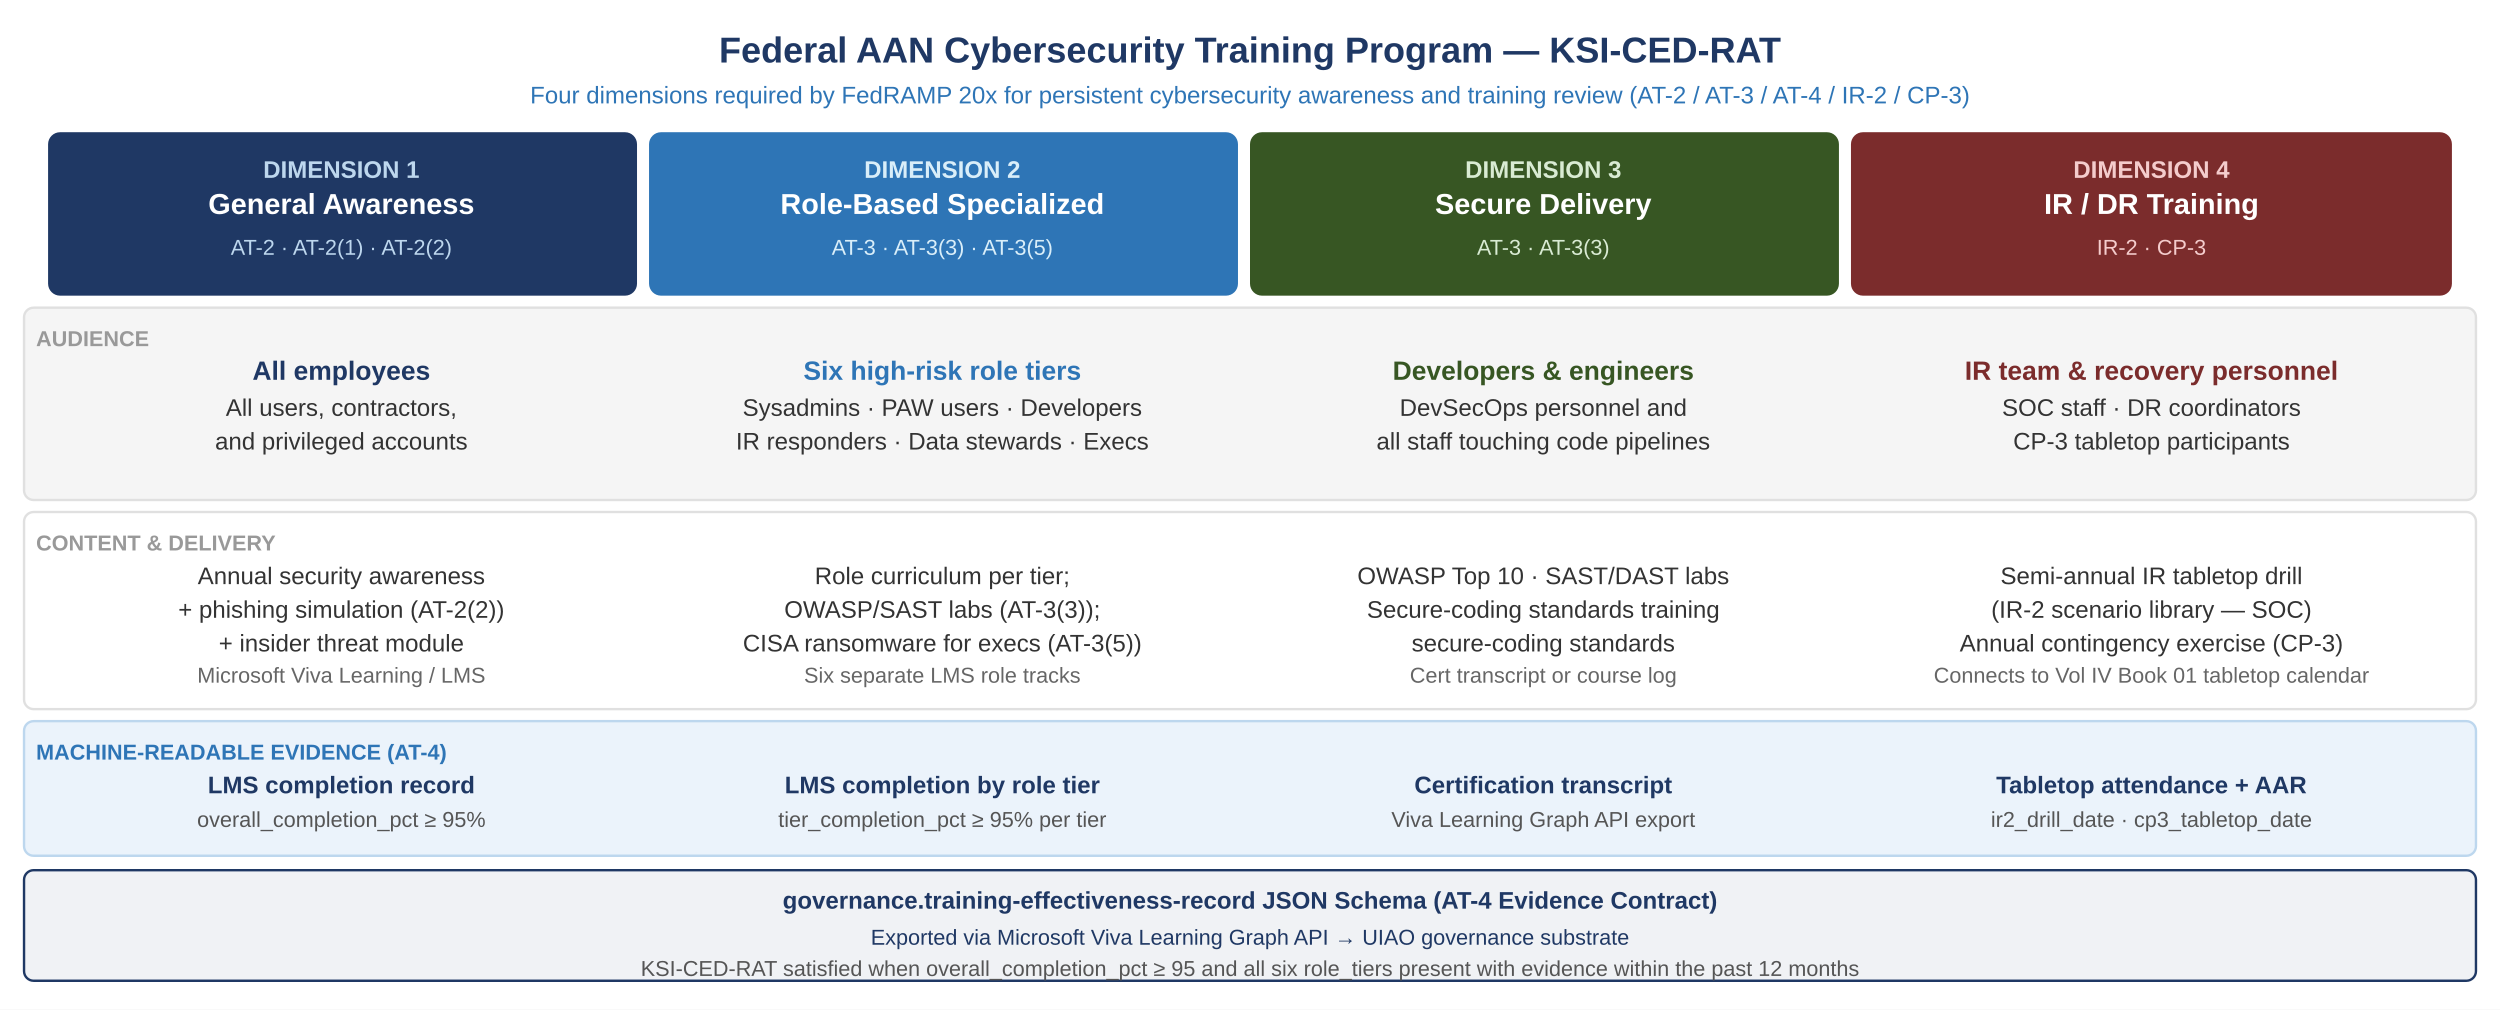
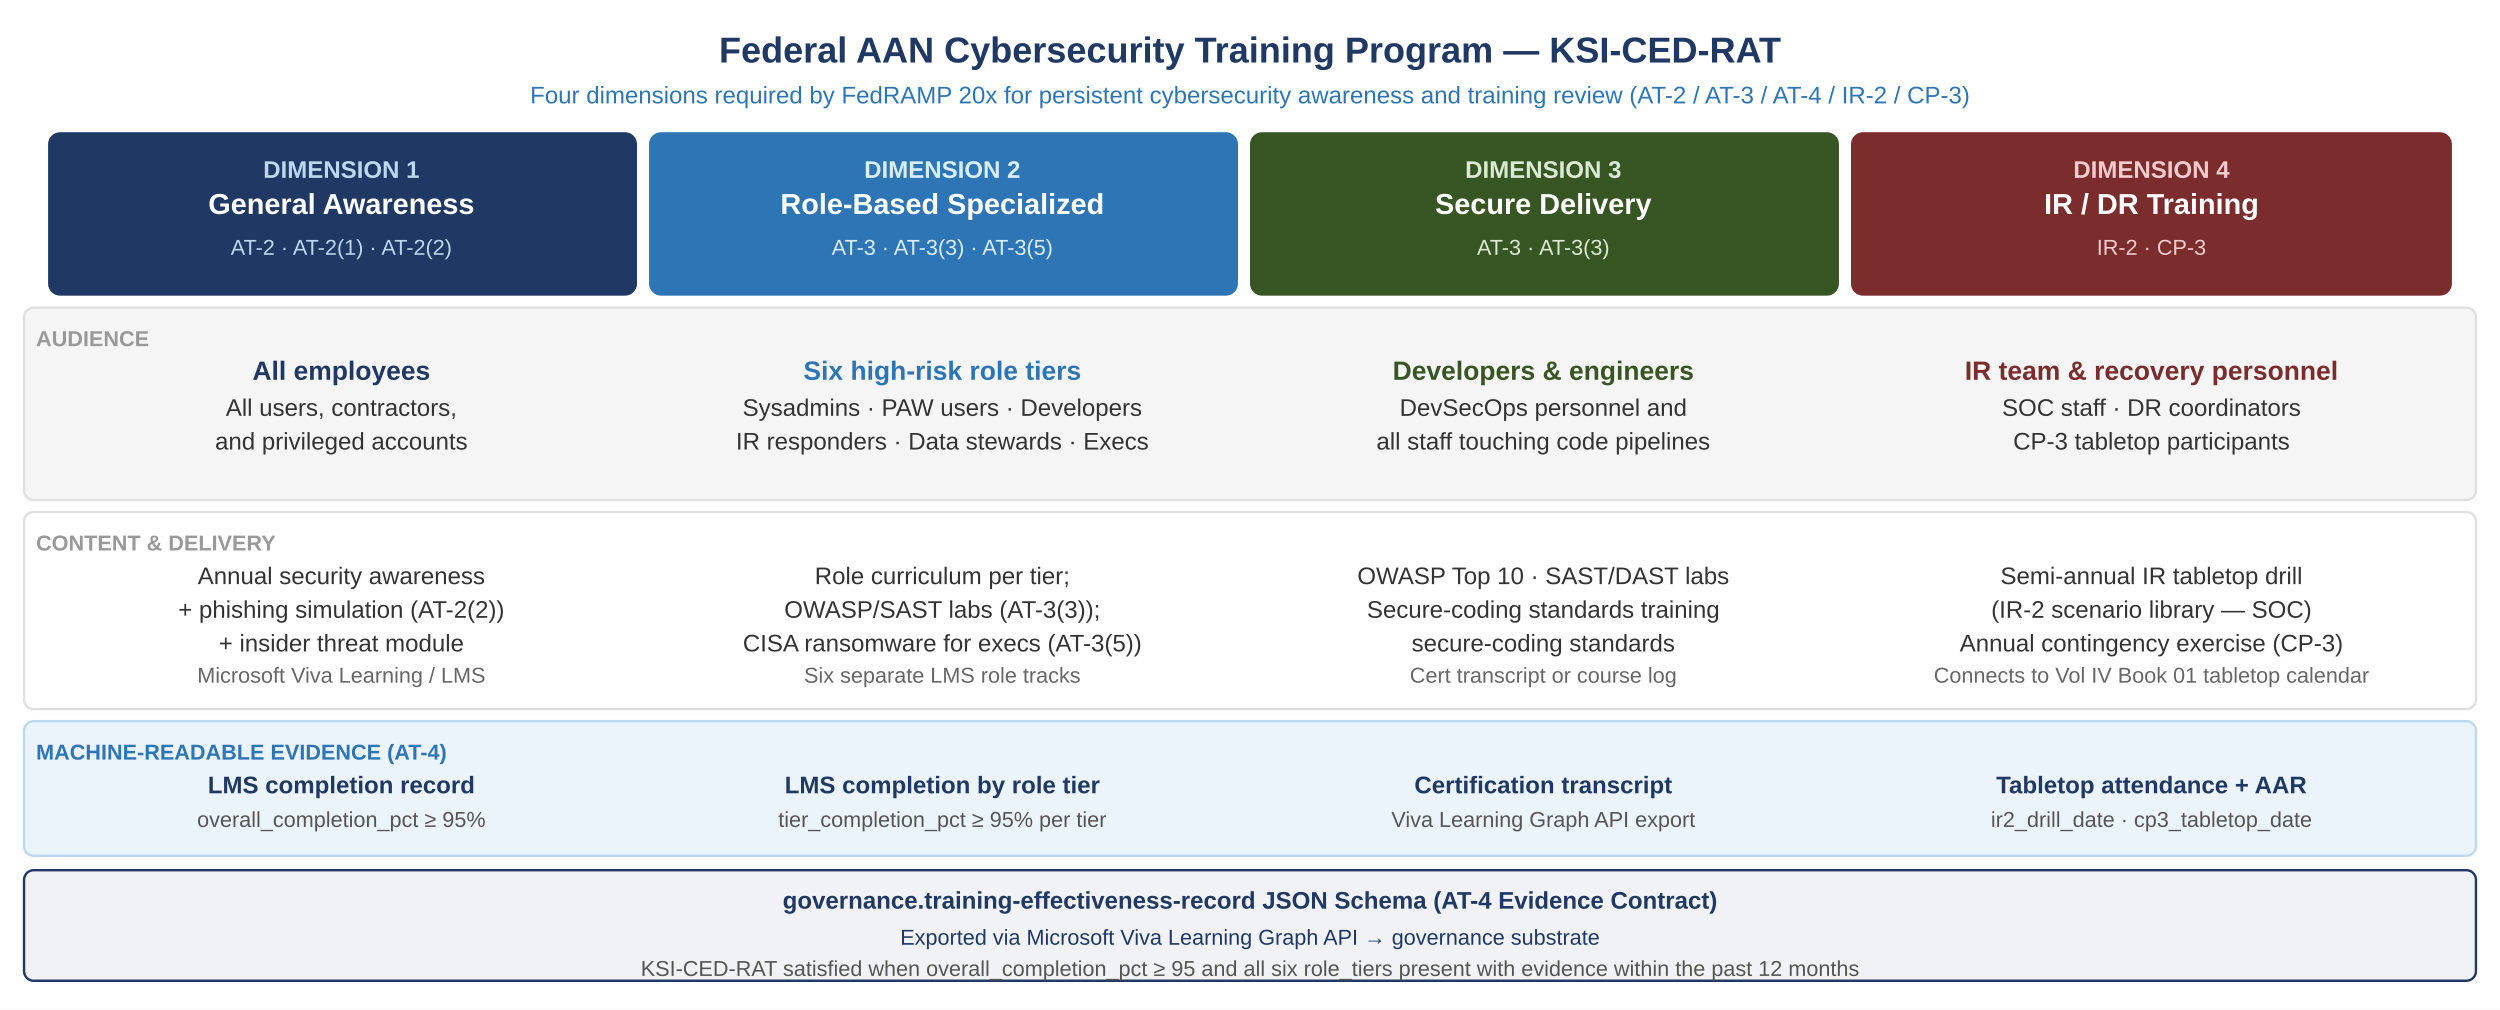
<svg xmlns="http://www.w3.org/2000/svg" viewBox="0 0 1040 420" style="font-family:Arial,sans-serif;background:#FFFFFF;">
  <rect width="1040" height="420" fill="#FFFFFF" />
  <text x="520" y="26" text-anchor="middle" font-size="15" font-weight="bold" fill="#1F3864">Federal AAN Cybersecurity Training Program — KSI-CED-RAT</text>
  <text x="520" y="43" text-anchor="middle" font-size="10" fill="#2E75B6">Four dimensions required by FedRAMP 20x for persistent cybersecurity awareness and training review (AT-2 / AT-3 / AT-4 / IR-2 / CP-3)</text>
  <rect x="20" y="55" width="245" height="68" rx="5" fill="#1F3864" />
  <rect x="270" y="55" width="245" height="68" rx="5" fill="#2E75B6" />
  <rect x="520" y="55" width="245" height="68" rx="5" fill="#375623" />
  <rect x="770" y="55" width="250" height="68" rx="5" fill="#7B2C2C" />
  <text x="142" y="74" text-anchor="middle" font-size="10" font-weight="bold" fill="#BDD7EE">DIMENSION 1</text>
  <text x="142" y="89" text-anchor="middle" font-size="12" font-weight="bold" fill="#FFFFFF">General Awareness</text>
  <text x="142" y="106" text-anchor="middle" font-size="9" fill="#BDD7EE">AT-2 · AT-2(1) · AT-2(2)</text>
  <text x="392" y="74" text-anchor="middle" font-size="10" font-weight="bold" fill="#D9EEF9">DIMENSION 2</text>
  <text x="392" y="89" text-anchor="middle" font-size="12" font-weight="bold" fill="#FFFFFF">Role-Based Specialized</text>
  <text x="392" y="106" text-anchor="middle" font-size="9" fill="#D9EEF9">AT-3 · AT-3(3) · AT-3(5)</text>
  <text x="642" y="74" text-anchor="middle" font-size="10" font-weight="bold" fill="#D9EBD3">DIMENSION 3</text>
  <text x="642" y="89" text-anchor="middle" font-size="12" font-weight="bold" fill="#FFFFFF">Secure Delivery</text>
  <text x="642" y="106" text-anchor="middle" font-size="9" fill="#D9EBD3">AT-3 · AT-3(3)</text>
  <text x="895" y="74" text-anchor="middle" font-size="10" font-weight="bold" fill="#F4CCCC">DIMENSION 4</text>
  <text x="895" y="89" text-anchor="middle" font-size="12" font-weight="bold" fill="#FFFFFF">IR / DR Training</text>
  <text x="895" y="106" text-anchor="middle" font-size="9" fill="#F4CCCC">IR-2 · CP-3</text>
  <rect x="10" y="128" width="1020" height="80" rx="4" fill="#F5F5F5" stroke="#E0E0E0" stroke-width="1" />
  <text x="15" y="144" font-size="9" font-weight="bold" fill="#999999">AUDIENCE</text>
  <text x="142" y="158" text-anchor="middle" font-size="11" font-weight="bold" fill="#1F3864">All employees</text>
  <text x="142" y="173" text-anchor="middle" font-size="10" fill="#333333">All users, contractors,</text>
  <text x="142" y="187" text-anchor="middle" font-size="10" fill="#333333">and privileged accounts</text>
  <text x="392" y="158" text-anchor="middle" font-size="11" font-weight="bold" fill="#2E75B6">Six high-risk role tiers</text>
  <text x="392" y="173" text-anchor="middle" font-size="10" fill="#333333">Sysadmins · PAW users · Developers</text>
  <text x="392" y="187" text-anchor="middle" font-size="10" fill="#333333">IR responders · Data stewards · Execs</text>
  <text x="642" y="158" text-anchor="middle" font-size="11" font-weight="bold" fill="#375623">Developers &amp; engineers</text>
  <text x="642" y="173" text-anchor="middle" font-size="10" fill="#333333">DevSecOps personnel and</text>
  <text x="642" y="187" text-anchor="middle" font-size="10" fill="#333333">all staff touching code pipelines</text>
  <text x="895" y="158" text-anchor="middle" font-size="11" font-weight="bold" fill="#7B2C2C">IR team &amp; recovery personnel</text>
  <text x="895" y="173" text-anchor="middle" font-size="10" fill="#333333">SOC staff · DR coordinators</text>
  <text x="895" y="187" text-anchor="middle" font-size="10" fill="#333333">CP-3 tabletop participants</text>
  <rect x="10" y="213" width="1020" height="82" rx="4" fill="#FFFFFF" stroke="#E0E0E0" stroke-width="1" />
  <text x="15" y="229" font-size="9" font-weight="bold" fill="#999999">CONTENT &amp; DELIVERY</text>
  <text x="142" y="243" text-anchor="middle" font-size="10" fill="#333333">Annual security awareness</text>
  <text x="142" y="257" text-anchor="middle" font-size="10" fill="#333333">+ phishing simulation (AT-2(2))</text>
  <text x="142" y="271" text-anchor="middle" font-size="10" fill="#333333">+ insider threat module</text>
  <text x="142" y="284" text-anchor="middle" font-size="9" fill="#666666">Microsoft Viva Learning / LMS</text>
  <text x="392" y="243" text-anchor="middle" font-size="10" fill="#333333">Role curriculum per tier;</text>
  <text x="392" y="257" text-anchor="middle" font-size="10" fill="#333333">OWASP/SAST labs (AT-3(3));</text>
  <text x="392" y="271" text-anchor="middle" font-size="10" fill="#333333">CISA ransomware for execs (AT-3(5))</text>
  <text x="392" y="284" text-anchor="middle" font-size="9" fill="#666666">Six separate LMS role tracks</text>
  <text x="642" y="243" text-anchor="middle" font-size="10" fill="#333333">OWASP Top 10 · SAST/DAST labs</text>
  <text x="642" y="257" text-anchor="middle" font-size="10" fill="#333333">Secure-coding standards training</text>
  <text x="642" y="271" text-anchor="middle" font-size="10" fill="#333333">secure-coding standards</text>
  <text x="642" y="284" text-anchor="middle" font-size="9" fill="#666666">Cert transcript or course log</text>
  <text x="895" y="243" text-anchor="middle" font-size="10" fill="#333333">Semi-annual IR tabletop drill</text>
  <text x="895" y="257" text-anchor="middle" font-size="10" fill="#333333">(IR-2 scenario library — SOC)</text>
  <text x="895" y="271" text-anchor="middle" font-size="10" fill="#333333">Annual contingency exercise (CP-3)</text>
  <text x="895" y="284" text-anchor="middle" font-size="9" fill="#666666">Connects to Vol IV Book 01 tabletop calendar</text>
  <rect x="10" y="300" width="1020" height="56" rx="4" fill="#EBF3FB" stroke="#BDD7EE" stroke-width="1" />
  <text x="15" y="316" font-size="9" font-weight="bold" fill="#2E75B6">MACHINE-READABLE EVIDENCE (AT-4)</text>
  <text x="142" y="330" text-anchor="middle" font-size="10" font-weight="bold" fill="#1F3864">LMS completion record</text>
  <text x="142" y="344" text-anchor="middle" font-size="9" fill="#555555">overall_completion_pct ≥ 95%</text>
  <text x="392" y="330" text-anchor="middle" font-size="10" font-weight="bold" fill="#1F3864">LMS completion by role tier</text>
  <text x="392" y="344" text-anchor="middle" font-size="9" fill="#555555">tier_completion_pct ≥ 95% per tier</text>
  <text x="642" y="330" text-anchor="middle" font-size="10" font-weight="bold" fill="#1F3864">Certification transcript</text>
  <text x="642" y="344" text-anchor="middle" font-size="9" fill="#555555">Viva Learning Graph API export</text>
  <text x="895" y="330" text-anchor="middle" font-size="10" font-weight="bold" fill="#1F3864">Tabletop attendance + AAR</text>
  <text x="895" y="344" text-anchor="middle" font-size="9" fill="#555555">ir2_drill_date · cp3_tabletop_date</text>
  <rect x="10" y="362" width="1020" height="46" rx="4" fill="#1F3864" opacity="0.07" />
  <rect x="10" y="362" width="1020" height="46" rx="4" fill="none" stroke="#1F3864" stroke-width="1" />
  <text x="520" y="378" text-anchor="middle" font-size="10" font-weight="bold" fill="#1F3864">governance.training-effectiveness-record JSON Schema (AT-4 Evidence Contract)</text>
-   <text x="520" y="393" text-anchor="middle" font-size="9" fill="#1F3864">Exported via Microsoft Viva Learning Graph API → UIAO governance substrate</text>
+   <text x="520" y="393" text-anchor="middle" font-size="9" fill="#1F3864">Exported via Microsoft Viva Learning Graph API → governance substrate</text>
  <text x="520" y="406" text-anchor="middle" font-size="9" fill="#555555">KSI-CED-RAT satisfied when overall_completion_pct ≥ 95 and all six role_tiers present with evidence within the past 12 months</text>
</svg>
